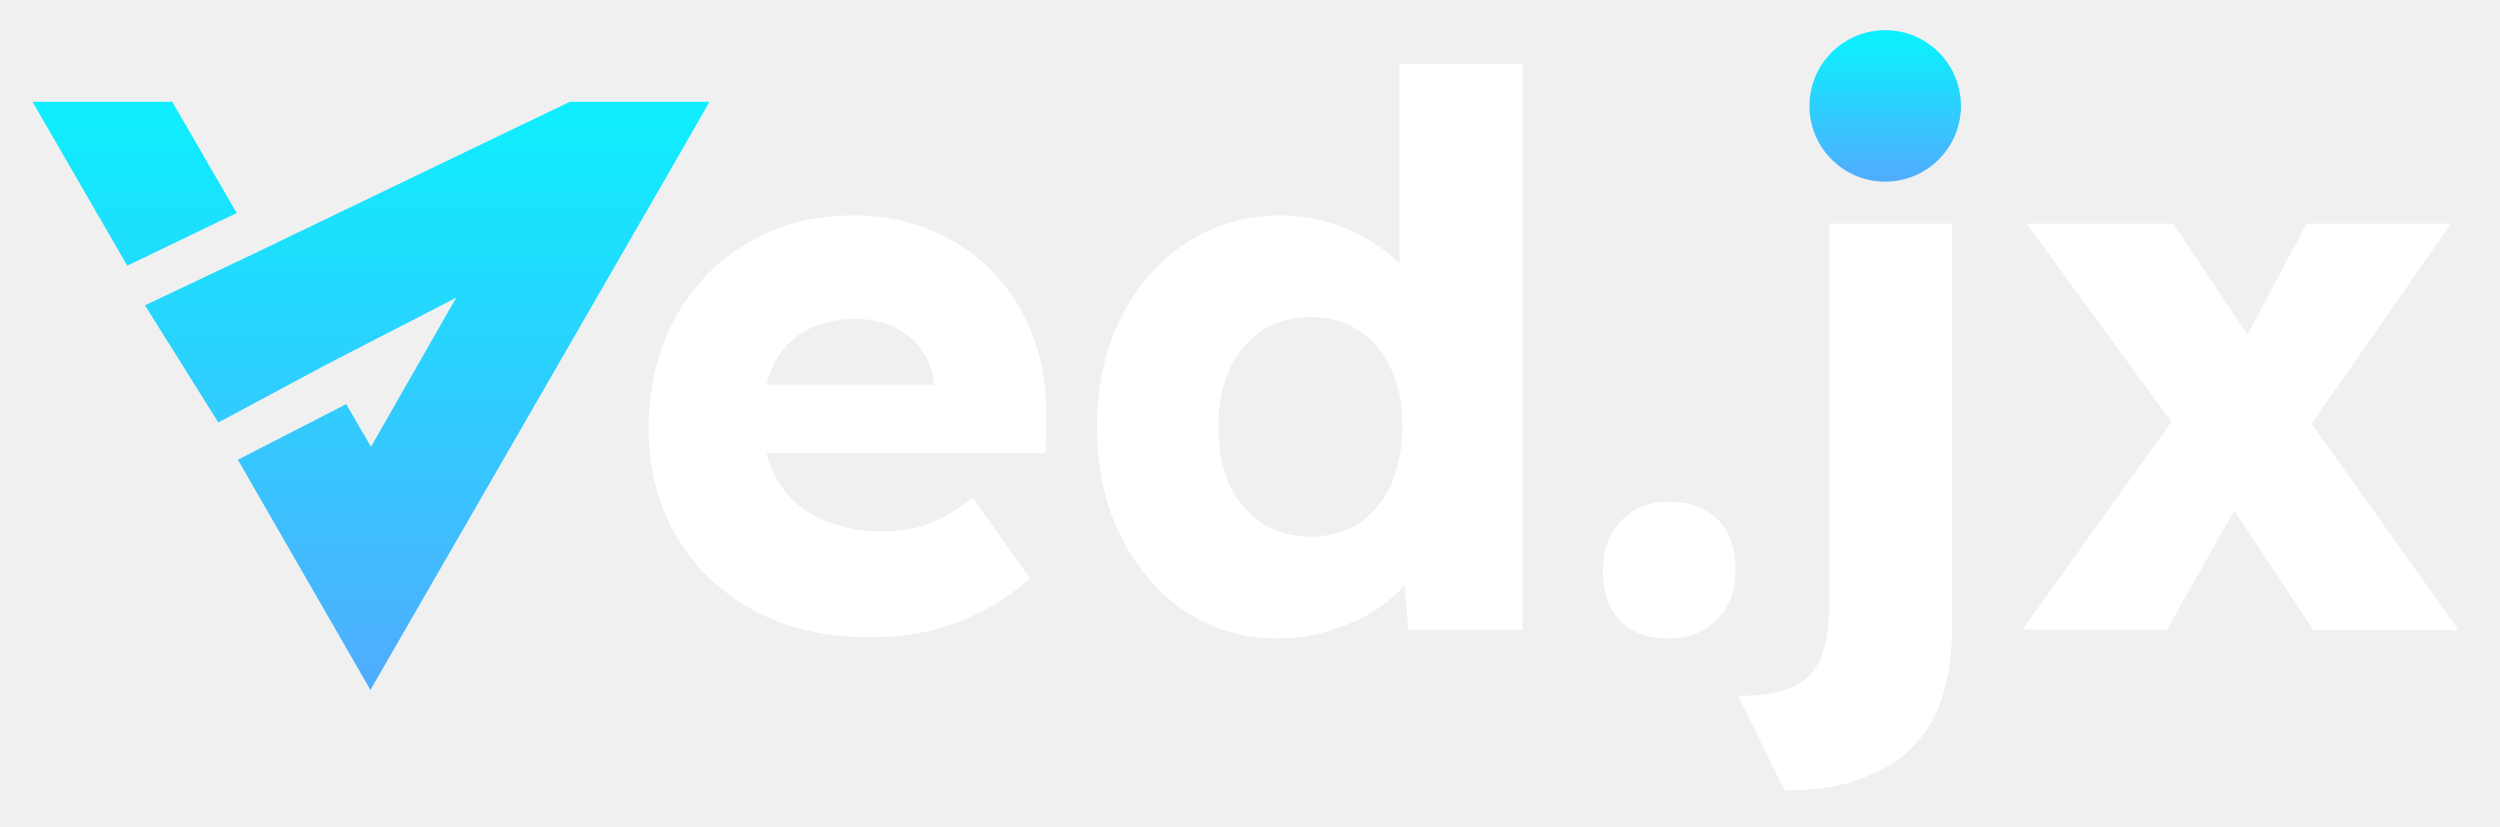
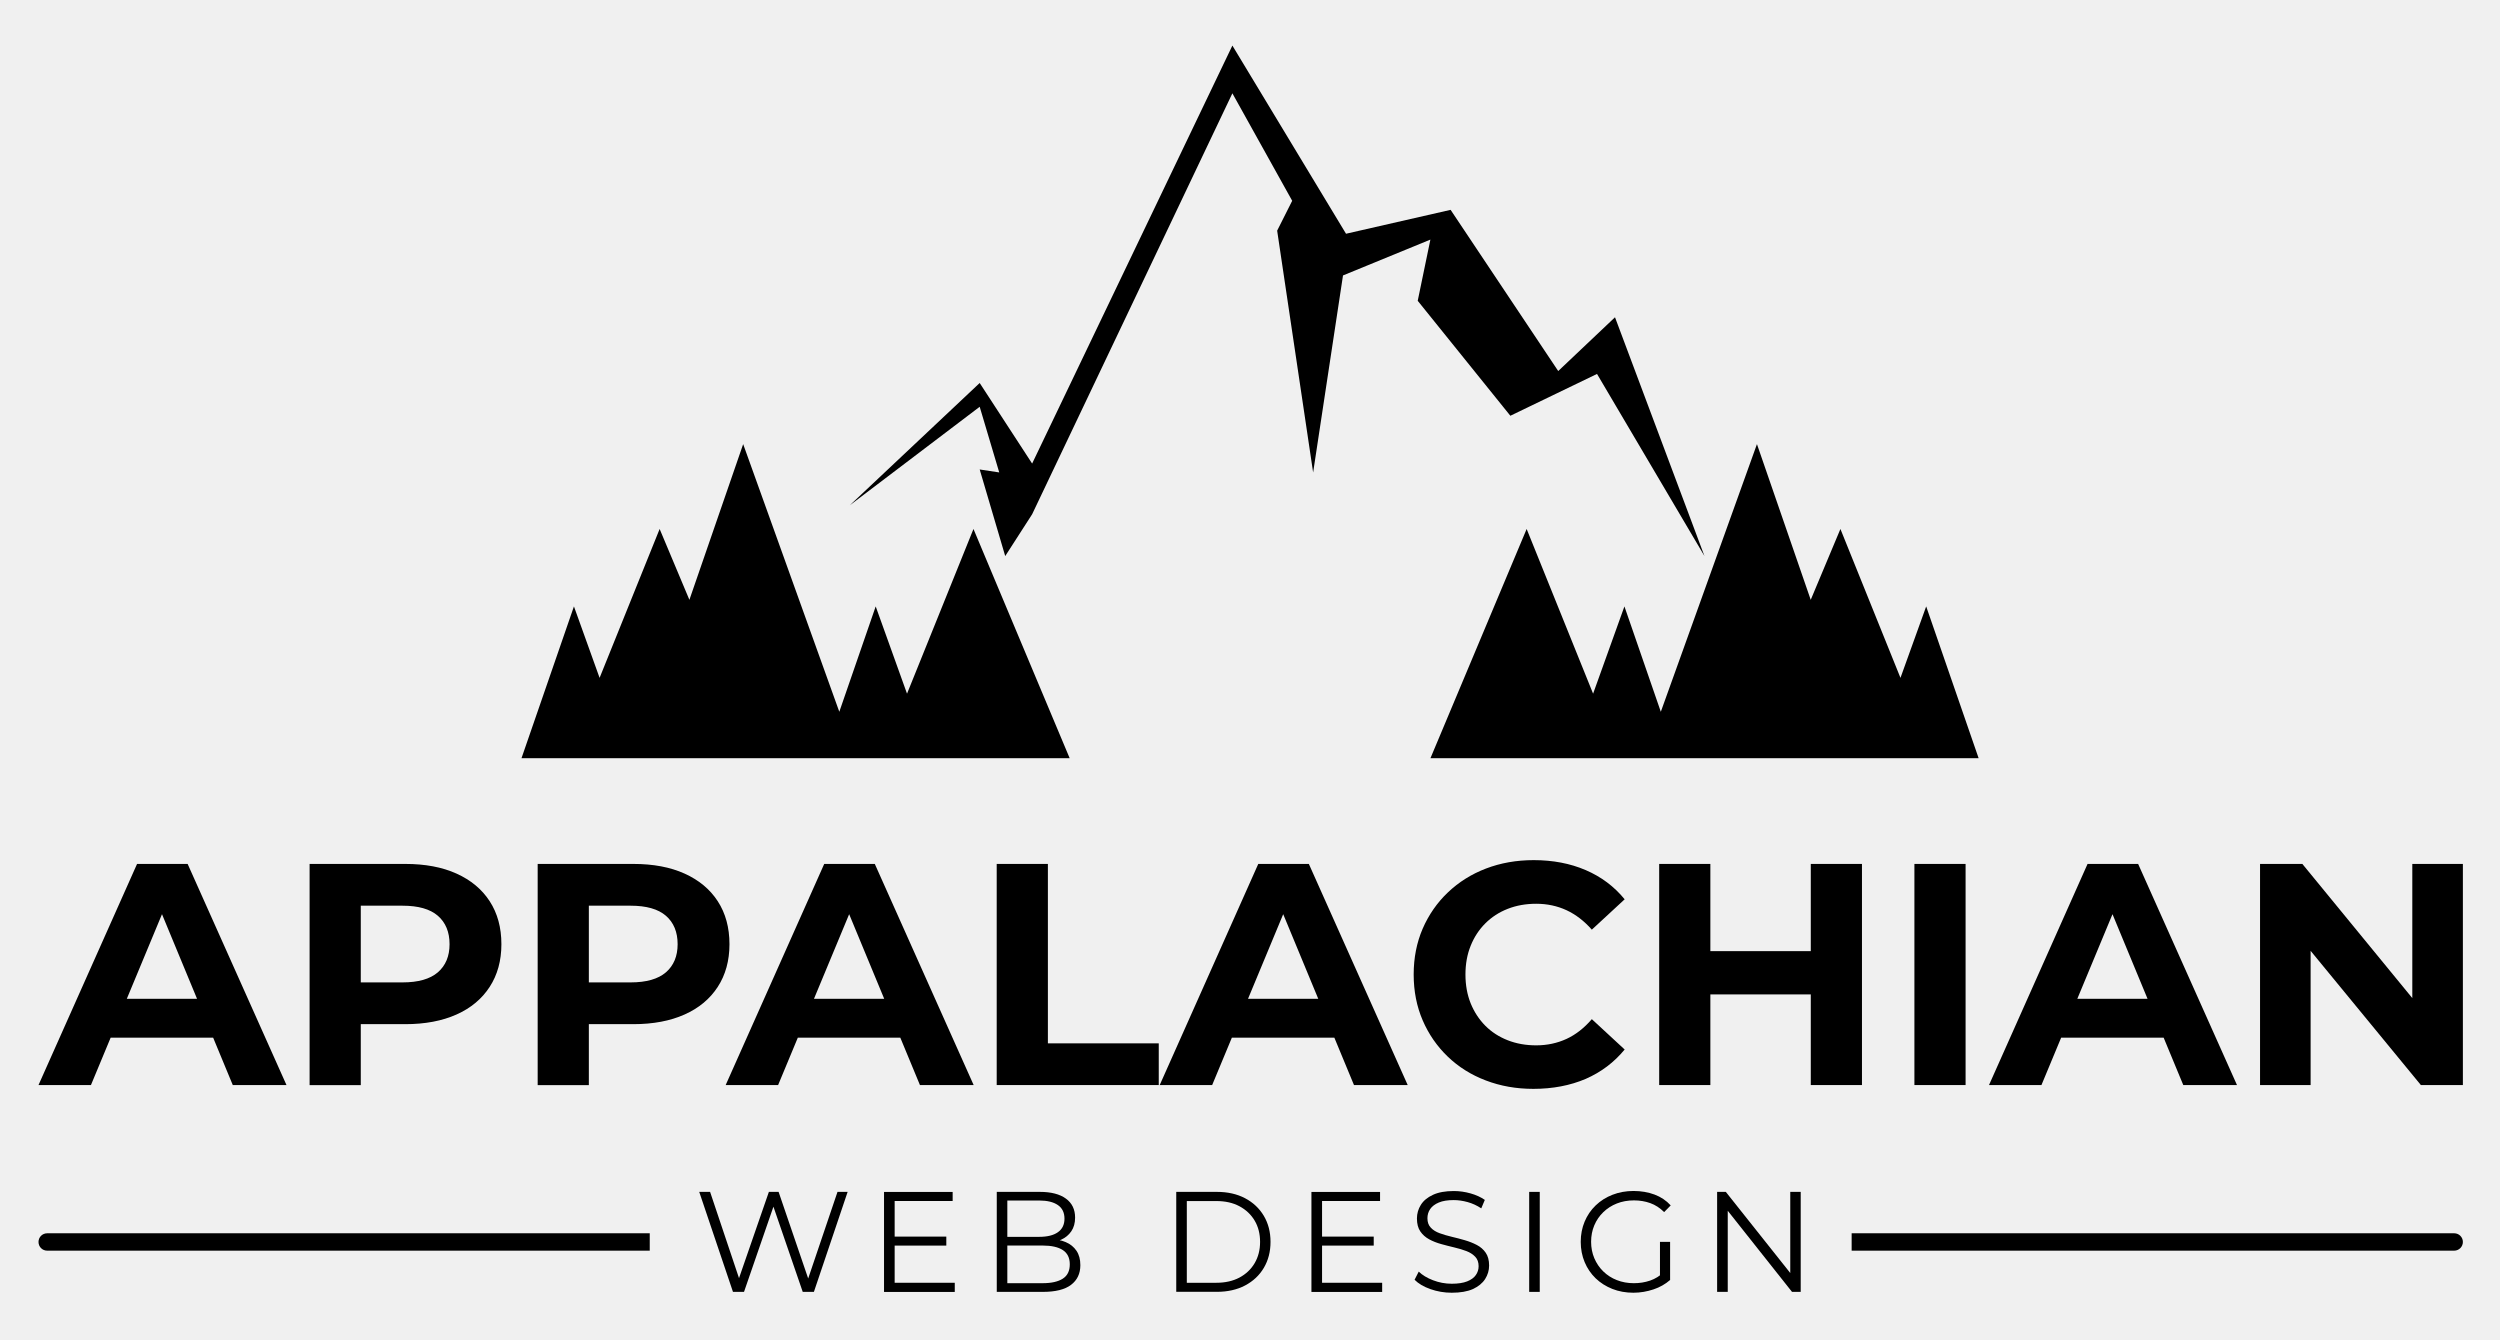
- <svg xmlns="http://www.w3.org/2000/svg" version="1.1" x="0px" y="0px" viewBox="0 0 422.5 139.7" style="enable-background:new 0 0 422.5 139.7;" xml:space="preserve">
-   <style type="text/css">
- 	.st0{display:none;fill:#101728;}
- 	.st1{fill:url(#SVGID_1_);}
- 	.st2{fill:#FFFFFF;}
- 	.st3{fill:url(#SVGID_00000000944977038042965540000015863399949615918508_);}
- </style>
-   <g id="Background_xA0_Image_00000092441252790849741850000001372170741067048379_">
-     <rect class="st0" width="422.5" height="139.7" />
+ <svg xmlns="http://www.w3.org/2000/svg" version="1.1" id="Logo_00000070819593183431618200000012623562722022872969_" x="0px" y="0px" viewBox="0 0 414.24 221.98" style="enable-background:new 0 0 414.24 221.98;" xml:space="preserve">
+   <g id="Appalachian">
+     <g>
+       <path d="M6.38,179.79l16.33-36.64h8.38l16.38,36.64h-8.9l-13.4-32.35h3.35l-13.45,32.35H6.38z M14.55,171.94l2.25-6.44h18.84    l2.3,6.44H14.55z" />
+       <path d="M51.3,179.79v-36.64h15.86c3.28,0,6.11,0.53,8.48,1.6c2.37,1.07,4.21,2.59,5.5,4.58c1.29,1.99,1.94,4.36,1.94,7.12    c0,2.72-0.65,5.08-1.94,7.07c-1.29,1.99-3.12,3.52-5.5,4.58c-2.37,1.06-5.2,1.6-8.48,1.6H56.01l3.77-3.82v13.92H51.3z     M59.78,166.81l-3.77-4.03h10.68c2.62,0,4.57-0.56,5.86-1.67c1.29-1.12,1.94-2.67,1.94-4.66c0-2.02-0.65-3.59-1.94-4.71    c-1.29-1.12-3.25-1.67-5.86-1.67H56.01l3.77-4.03V166.81z" />
+       <path d="M89.09,179.79v-36.64h15.86c3.28,0,6.11,0.53,8.48,1.6c2.37,1.07,4.21,2.59,5.5,4.58c1.29,1.99,1.94,4.36,1.94,7.12    c0,2.72-0.65,5.08-1.94,7.07c-1.29,1.99-3.12,3.52-5.5,4.58c-2.37,1.06-5.2,1.6-8.48,1.6H93.8l3.77-3.82v13.92H89.09z     M97.57,166.81l-3.77-4.03h10.68c2.62,0,4.57-0.56,5.86-1.67c1.29-1.12,1.94-2.67,1.94-4.66c0-2.02-0.65-3.59-1.94-4.71    c-1.29-1.12-3.25-1.67-5.86-1.67H93.8l3.77-4.03V166.81z" />
+       <path d="M120.24,179.79l16.33-36.64h8.38l16.38,36.64h-8.9l-13.4-32.35h3.35l-13.45,32.35H120.24z M128.4,171.94l2.25-6.44h18.84    l2.3,6.44H128.4z" />
+       <path d="M165.15,179.79v-36.64h8.48v29.73H192v6.91H165.15z" />
+       <path d="M192.16,179.79l16.33-36.64h8.38l16.38,36.64h-8.9l-13.4-32.35h3.35l-13.45,32.35H192.16z M200.33,171.94l2.25-6.44h18.84    l2.3,6.44H200.33z" />
+       <path d="M254.08,180.42c-2.83,0-5.45-0.46-7.88-1.39c-2.43-0.92-4.53-2.24-6.31-3.95c-1.78-1.71-3.17-3.72-4.16-6.02    c-0.99-2.3-1.49-4.83-1.49-7.59c0-2.76,0.5-5.29,1.49-7.59c1-2.3,2.39-4.31,4.19-6.02c1.8-1.71,3.9-3.03,6.31-3.95    c2.41-0.92,5.04-1.39,7.9-1.39c3.18,0,6.05,0.55,8.61,1.65c2.56,1.1,4.72,2.71,6.46,4.84l-5.44,5.03    c-1.26-1.43-2.65-2.5-4.19-3.22c-1.54-0.71-3.21-1.07-5.03-1.07c-1.71,0-3.28,0.28-4.71,0.84c-1.43,0.56-2.67,1.36-3.72,2.41    s-1.86,2.29-2.43,3.72c-0.58,1.43-0.86,3.02-0.86,4.76c0,1.75,0.29,3.33,0.86,4.76c0.58,1.43,1.39,2.67,2.43,3.72    s2.29,1.85,3.72,2.41c1.43,0.56,3,0.84,4.71,0.84c1.81,0,3.49-0.36,5.03-1.07c1.54-0.71,2.93-1.81,4.19-3.27l5.44,5.03    c-1.75,2.13-3.9,3.75-6.46,4.87C260.18,179.86,257.29,180.42,254.08,180.42z" />
+       <path d="M283.4,179.79h-8.48v-36.64h8.48V179.79z M300.67,164.77h-17.9v-7.17h17.9V164.77z M300.04,143.15h8.48v36.64h-8.48    V143.15z" />
+       <path d="M317.21,179.79v-36.64h8.48v36.64H317.21z" />
+       <path d="M329.57,179.79l16.33-36.64h8.38l16.38,36.64h-8.9l-13.4-32.35h3.35l-13.45,32.35H329.57z M337.73,171.94l2.25-6.44h18.84    l2.3,6.44H337.73z" />
+       <path d="M374.48,179.79v-36.64h7.01l21.62,26.38h-3.4v-26.38h8.38v36.64h-6.96l-21.67-26.38h3.4v26.38H374.48z" />
+     </g>
+     <path d="M107.66,207.23H7.82c-0.8,0-1.44-0.64-1.44-1.44l0,0c0-0.8,0.64-1.44,1.44-1.44h99.84V207.23z" />
+     <path d="M406.65,207.23h-99.84v-2.88h99.84c0.8,0,1.44,0.64,1.44,1.44l0,0C408.09,206.58,407.44,207.23,406.65,207.23z" />
  </g>
-   <g id="Logo_00000082347120609936612530000000381744127808778133_">
-     <g id="Vector_Smart_Object_xA0_Image_00000150091349276487405800000011111360868018448829_">
-       <linearGradient id="SVGID_1_" gradientUnits="userSpaceOnUse" x1="62.704" y1="17.166" x2="62.704" y2="114.661">
-         <stop offset="0" style="stop-color:#0DEFFE" />
-         <stop offset="1" style="stop-color:#4FADFE" />
-       </linearGradient>
-       <path class="st1" d="M5.5,17.2h23.6L40,36l-18.5,8.9L5.5,17.2z M24.5,51.6l12.4,19.8l17.9-9.6l9.1-4.7c4.5-2.3,9-4.6,13.2-6.8    L62.7,75.5l-4.2-7.2l-18.3,9.4l22.4,38.9L111,32.7c0.5-0.8,8.9-15.5,8.9-15.5H96.3L49.7,39.6l-6,2.9L24.5,51.6z" />
-     </g>
-     <g id="ed.jx">
-       <g>
-         <path class="st2" d="M147.1,107.7c-7.6,0-14.2-1.5-19.8-4.6c-5.6-3.1-9.9-7.2-13-12.5c-3.1-5.3-4.7-11.3-4.7-18.2     c0-5.3,0.9-10.1,2.6-14.5c1.7-4.4,4.1-8.2,7.2-11.4c3.1-3.2,6.8-5.7,11-7.5c4.3-1.8,8.9-2.6,14-2.6c4.8,0,9.2,0.9,13.2,2.6     c4,1.7,7.5,4.1,10.4,7.2c2.9,3.1,5.2,6.8,6.7,11c1.6,4.2,2.2,8.8,2.1,13.8l-0.1,5.6h-54.7l-3-11.6H160l-2.2,2.5v-2.6     c-0.2-2.2-0.8-4.1-2-5.7c-1.2-1.7-2.7-3-4.6-3.9c-1.9-0.9-4-1.4-6.5-1.4c-3.4,0-6.2,0.7-8.6,2c-2.4,1.3-4.2,3.3-5.4,5.8     c-1.2,2.5-1.8,5.7-1.8,9.4c0,3.8,0.8,7.1,2.4,9.9c1.6,2.8,3.9,5,7,6.5c3.1,1.5,6.7,2.3,10.9,2.3c2.9,0,5.5-0.4,7.8-1.3     c2.3-0.9,4.8-2.3,7.4-4.4l9.7,13.7c-2.7,2.3-5.5,4.2-8.5,5.7c-3,1.5-6.1,2.6-9.2,3.3C153.3,107.4,150.2,107.7,147.1,107.7z" />
-         <path class="st2" d="M216.1,107.9c-5.9,0-11.2-1.5-15.8-4.6c-4.6-3.1-8.2-7.3-10.9-12.7c-2.7-5.4-4-11.5-4-18.4     c0-6.9,1.3-13,4-18.4c2.7-5.4,6.3-9.6,11-12.7s10-4.7,16-4.7c3.1,0,6.1,0.5,8.9,1.4c2.8,0.9,5.4,2.2,7.8,3.9     c2.3,1.6,4.2,3.5,5.7,5.6c1.5,2.1,2.3,4.3,2.6,6.5l-4.9,1.2V10.8h20.8v95.6h-19.3l-1.2-15.6l4.1,0.6c-0.3,2.2-1.1,4.2-2.5,6.2     c-1.4,2-3.3,3.7-5.5,5.2c-2.2,1.5-4.8,2.7-7.7,3.6C222.3,107.4,219.3,107.9,216.1,107.9z M221.4,90.7c3.2,0,5.9-0.8,8.3-2.3     c2.3-1.6,4.1-3.7,5.4-6.5c1.2-2.8,1.9-6,1.9-9.7c0-3.8-0.6-7.1-1.9-9.8c-1.2-2.8-3-4.9-5.4-6.5c-2.3-1.6-5.1-2.3-8.3-2.3     c-3.2,0-5.9,0.8-8.2,2.3c-2.3,1.6-4.1,3.7-5.4,6.5c-1.3,2.8-1.9,6-1.9,9.8c0,3.7,0.6,6.9,1.9,9.7c1.3,2.8,3.1,4.9,5.4,6.5     C215.5,89.9,218.2,90.7,221.4,90.7z" />
-         <path class="st2" d="M282,107.9c-3.5,0-6.3-1-8.2-3c-1.9-2-2.9-4.8-2.9-8.5c0-3.4,1-6.2,3.1-8.4c2.1-2.2,4.7-3.2,8-3.2     c3.5,0,6.3,1,8.3,3c2,2,3,4.9,3,8.6c0,3.4-1,6.1-3.1,8.3C288.1,106.8,285.4,107.9,282,107.9z" />
-         <path class="st2" d="M301.6,133.6l-7.9-16c4,0,7.1-0.5,9.3-1.5c2.2-1,3.8-2.7,4.8-5.1c0.9-2.4,1.4-5.6,1.4-9.8V37.8h20.7v68.2     c0,6.3-1.1,11.5-3.2,15.5c-2.2,4-5.3,7.1-9.6,9C312.9,132.6,307.8,133.6,301.6,133.6z" />
-         <path class="st2" d="M341.8,106.4l27.6-38.5l11.1,13.3l-14.3,25.2H341.8z M390.9,106.4l-14.6-22.1l-6.7-9.4l-27.1-37.1h24.8     l14.1,21.1l7.4,10.1l26.7,37.5H390.9z M387.2,76.6l-11-13.2l13.6-25.6h24.4L387.2,76.6z" />
-       </g>
-     </g>
-     <g id="Ellipse_3_xA0_Image_00000010307773028695592280000010379818011640914583_">
-       <linearGradient id="SVGID_00000178923875499612322570000011332152577191327630_" gradientUnits="userSpaceOnUse" x1="318.578" y1="7.167" x2="318.578" y2="30.034">
-         <stop offset="0" style="stop-color:#0DEFFE" />
-         <stop offset="1" style="stop-color:#4FADFE" />
-       </linearGradient>
-       <circle style="fill:url(#SVGID_00000178923875499612322570000011332152577191327630_);" cx="318.6" cy="17.9" r="12.8" />
+   <g id="Web_Design">
+     <g>
+       <path d="M121.45,214.06l-5.59-16.57h1.8l5.23,15.6H122l5.4-15.6h1.61l5.33,15.6h-0.85l5.28-15.6h1.68l-5.59,16.57h-1.85    l-5.09-14.8h0.47l-5.11,14.8H121.45z" />
+       <path d="M148.23,212.55h9.97v1.52h-11.72v-16.57h11.37V199h-9.61V212.55z M148.04,204.9h8.76v1.49h-8.76V204.9z" />
+       <path d="M165.16,214.06v-16.57h7.15c1.85,0,3.28,0.37,4.3,1.11c1.02,0.74,1.53,1.79,1.53,3.15c0,0.9-0.21,1.66-0.63,2.27    c-0.42,0.62-0.99,1.08-1.7,1.4c-0.72,0.32-1.5,0.47-2.36,0.47l0.4-0.57c1.06,0,1.97,0.16,2.73,0.49c0.77,0.32,1.36,0.81,1.79,1.44    c0.43,0.64,0.64,1.43,0.64,2.38c0,1.41-0.52,2.49-1.55,3.27s-2.59,1.16-4.68,1.16H165.16z M166.91,212.62h5.85    c1.45,0,2.56-0.25,3.34-0.75s1.16-1.29,1.16-2.38c0-1.07-0.39-1.86-1.16-2.36s-1.89-0.75-3.34-0.75h-6.04v-1.44h5.47    c1.33,0,2.36-0.25,3.09-0.76c0.73-0.51,1.1-1.26,1.1-2.25c0-1.01-0.37-1.76-1.1-2.26s-1.76-0.75-3.09-0.75h-5.28V212.62z" />
+       <path d="M194.9,214.06v-16.57h6.75c1.77,0,3.32,0.35,4.65,1.05c1.33,0.7,2.37,1.68,3.11,2.92c0.74,1.25,1.11,2.68,1.11,4.31    s-0.37,3.06-1.11,4.31c-0.74,1.25-1.78,2.22-3.11,2.92c-1.33,0.7-2.89,1.05-4.65,1.05H194.9z M196.65,212.55h4.9    c1.47,0,2.74-0.29,3.82-0.86c1.08-0.58,1.92-1.37,2.52-2.39c0.6-1.02,0.9-2.19,0.9-3.52c0-1.34-0.3-2.52-0.9-3.53    c-0.6-1.01-1.44-1.8-2.52-2.38c-1.08-0.58-2.36-0.86-3.82-0.86h-4.9V212.55z" />
+       <path d="M219.05,212.55h9.97v1.52H217.3v-16.57h11.37V199h-9.61V212.55z M218.86,204.9h8.76v1.49h-8.76V204.9z" />
+       <path d="M240.55,214.2c-1.23,0-2.41-0.2-3.54-0.6c-1.13-0.4-2-0.92-2.62-1.55l0.69-1.35c0.58,0.57,1.37,1.05,2.36,1.43    s2.02,0.58,3.11,0.58c1.04,0,1.89-0.13,2.55-0.39c0.65-0.26,1.14-0.61,1.44-1.05c0.31-0.44,0.46-0.93,0.46-1.47    c0-0.65-0.19-1.17-0.56-1.56c-0.37-0.39-0.86-0.71-1.46-0.94c-0.6-0.23-1.26-0.43-1.99-0.6c-0.73-0.17-1.45-0.36-2.18-0.56    c-0.73-0.2-1.39-0.46-2-0.79c-0.61-0.33-1.1-0.77-1.47-1.31c-0.37-0.54-0.56-1.26-0.56-2.14c0-0.82,0.22-1.58,0.65-2.26    c0.43-0.69,1.1-1.24,2-1.66c0.9-0.42,2.05-0.63,3.46-0.63c0.93,0,1.85,0.13,2.77,0.39c0.92,0.26,1.71,0.62,2.37,1.08l-0.59,1.4    c-0.71-0.47-1.46-0.82-2.26-1.04c-0.8-0.22-1.57-0.33-2.31-0.33c-0.99,0-1.82,0.13-2.46,0.4s-1.12,0.63-1.43,1.08    c-0.31,0.45-0.46,0.96-0.46,1.53c0,0.65,0.18,1.17,0.56,1.56c0.37,0.4,0.86,0.7,1.47,0.92c0.61,0.22,1.27,0.42,2,0.59    c0.73,0.17,1.45,0.36,2.17,0.57c0.72,0.21,1.38,0.47,1.99,0.79c0.61,0.32,1.1,0.75,1.47,1.29c0.37,0.54,0.56,1.24,0.56,2.11    c0,0.8-0.22,1.55-0.66,2.24c-0.44,0.69-1.12,1.24-2.02,1.66C243.14,214,241.97,214.2,240.55,214.2z" />
+       <path d="M253.38,214.06v-16.57h1.75v16.57H253.38z" />
+       <path d="M270.65,214.2c-1.26,0-2.43-0.21-3.49-0.63s-1.99-1.01-2.77-1.76c-0.78-0.76-1.39-1.65-1.82-2.68    c-0.43-1.03-0.65-2.15-0.65-3.36s0.22-2.34,0.65-3.36c0.43-1.03,1.04-1.92,1.83-2.68c0.79-0.76,1.72-1.35,2.78-1.76    c1.07-0.42,2.23-0.63,3.49-0.63c1.26,0,2.42,0.2,3.47,0.59c1.05,0.39,1.95,0.99,2.69,1.8l-1.09,1.11    c-0.69-0.69-1.46-1.19-2.3-1.49c-0.84-0.3-1.74-0.45-2.7-0.45c-1.03,0-1.97,0.17-2.83,0.51c-0.86,0.34-1.61,0.82-2.25,1.44    c-0.64,0.62-1.14,1.35-1.49,2.18c-0.35,0.83-0.53,1.74-0.53,2.73c0,0.98,0.18,1.89,0.53,2.72c0.36,0.84,0.85,1.57,1.49,2.19    c0.64,0.62,1.39,1.11,2.25,1.44c0.86,0.34,1.8,0.51,2.81,0.51c0.95,0,1.84-0.14,2.69-0.43s1.62-0.77,2.33-1.44l1,1.33    c-0.79,0.69-1.71,1.22-2.77,1.57S271.8,214.2,270.65,214.2z M275.05,211.88v-6.11h1.68v6.32L275.05,211.88z" />
+       <path d="M284.52,214.06v-16.57h1.44l11.44,14.4h-0.76v-14.4h1.73v16.57h-1.44l-11.41-14.4h0.76v14.4H284.52z" />
    </g>
  </g>
+   <g id="Shape_4">
+     <g>
+       <path d="M150.29,114.94l-5.19-14.46l-6.03,17.46l-15.93-44.35l-8.91,25.8l-4.93-11.74l-9.95,24.67l-4.25-11.84l-8.69,25.15h90.83    L161.3,87.65L150.29,114.94z M319.16,100.48l-4.26,11.84l-9.95-24.67l-4.92,11.74l-8.91-25.8l-15.93,44.35l-6.03-17.46    l-5.19,14.46l-11.01-27.29l-15.94,37.98h90.83L319.16,100.48z M250.26,68.89l14.36-6.93l17.8,30.17L267.6,52.57l-9.41,8.91    l-17.83-26.71l-17.33,3.96L204.2,7.55l-33.18,69.26l-8.69-13.35L140.8,83.73l21.53-16.33l3.24,10.88l-3.24-0.49l4.23,14.35    l4.46-6.93l33.18-69.75l9.91,17.81l-2.49,4.95l5.96,40.07l4.95-32.65l14.48-5.94l-2.1,10.14L250.26,68.89z" />
+     </g>
+   </g>
+   <g id="Rectangle_1_xA0_Image_00000133491829466473801520000006459673221939612579_">
+ </g>
</svg>
